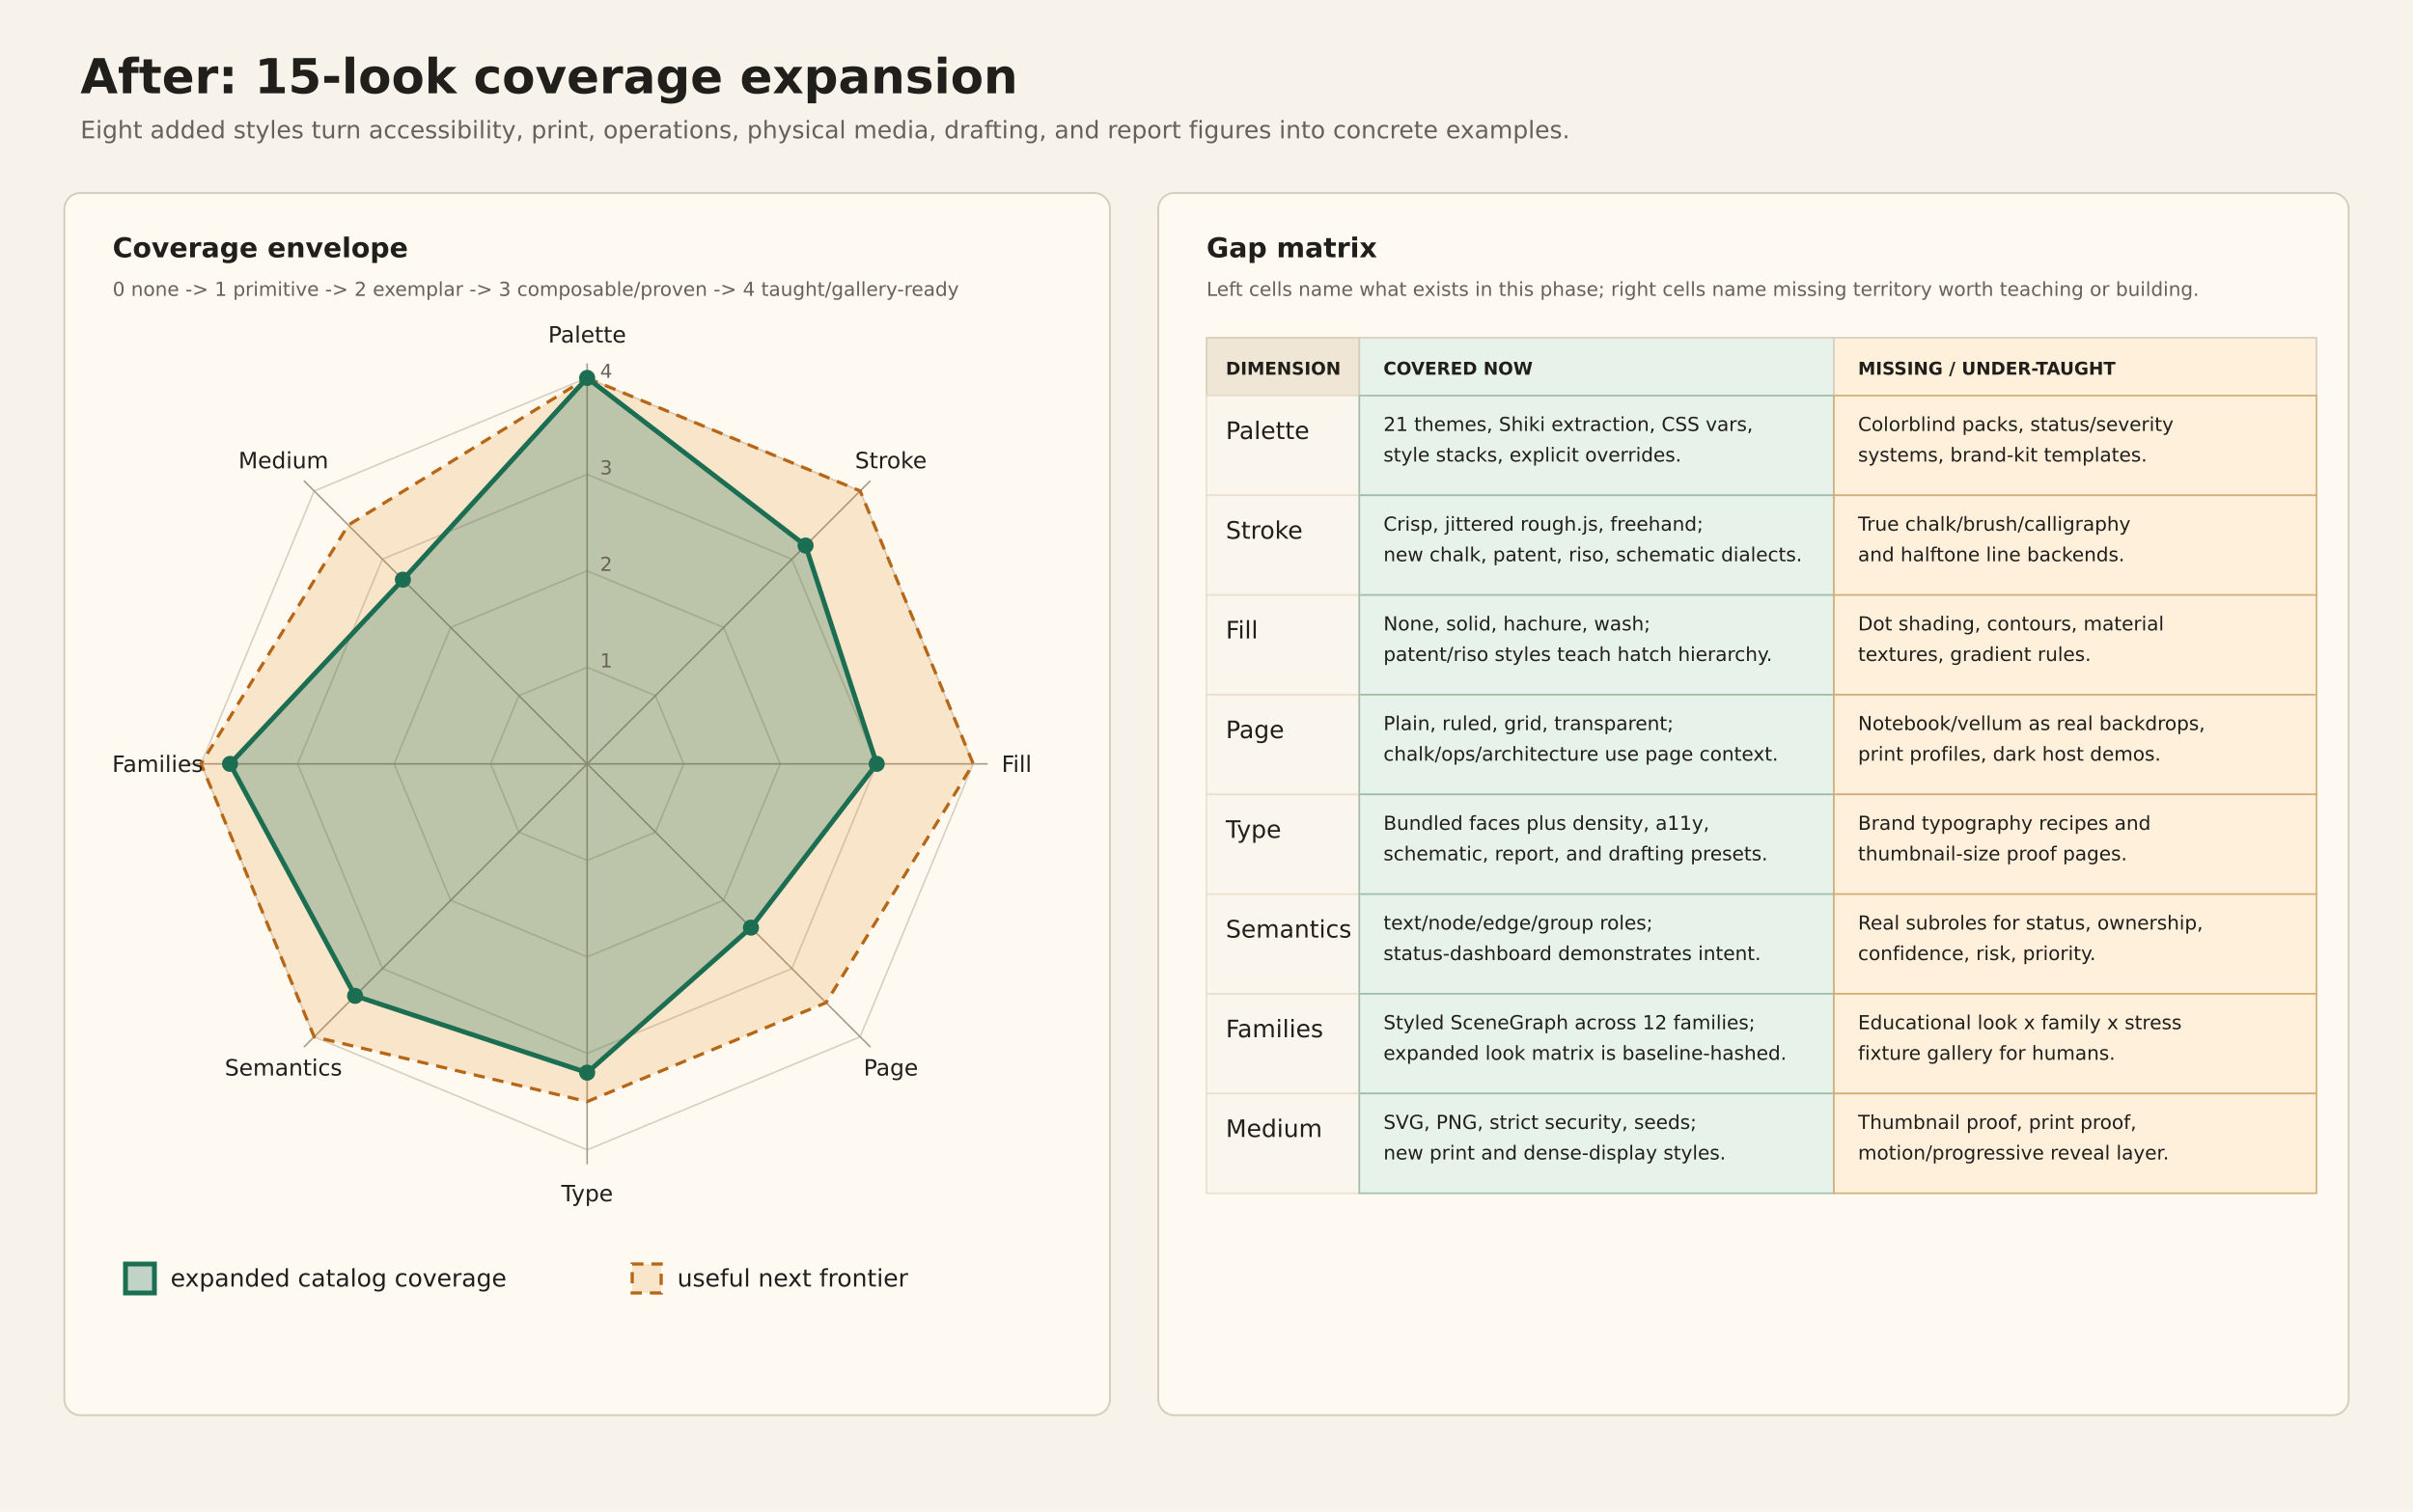
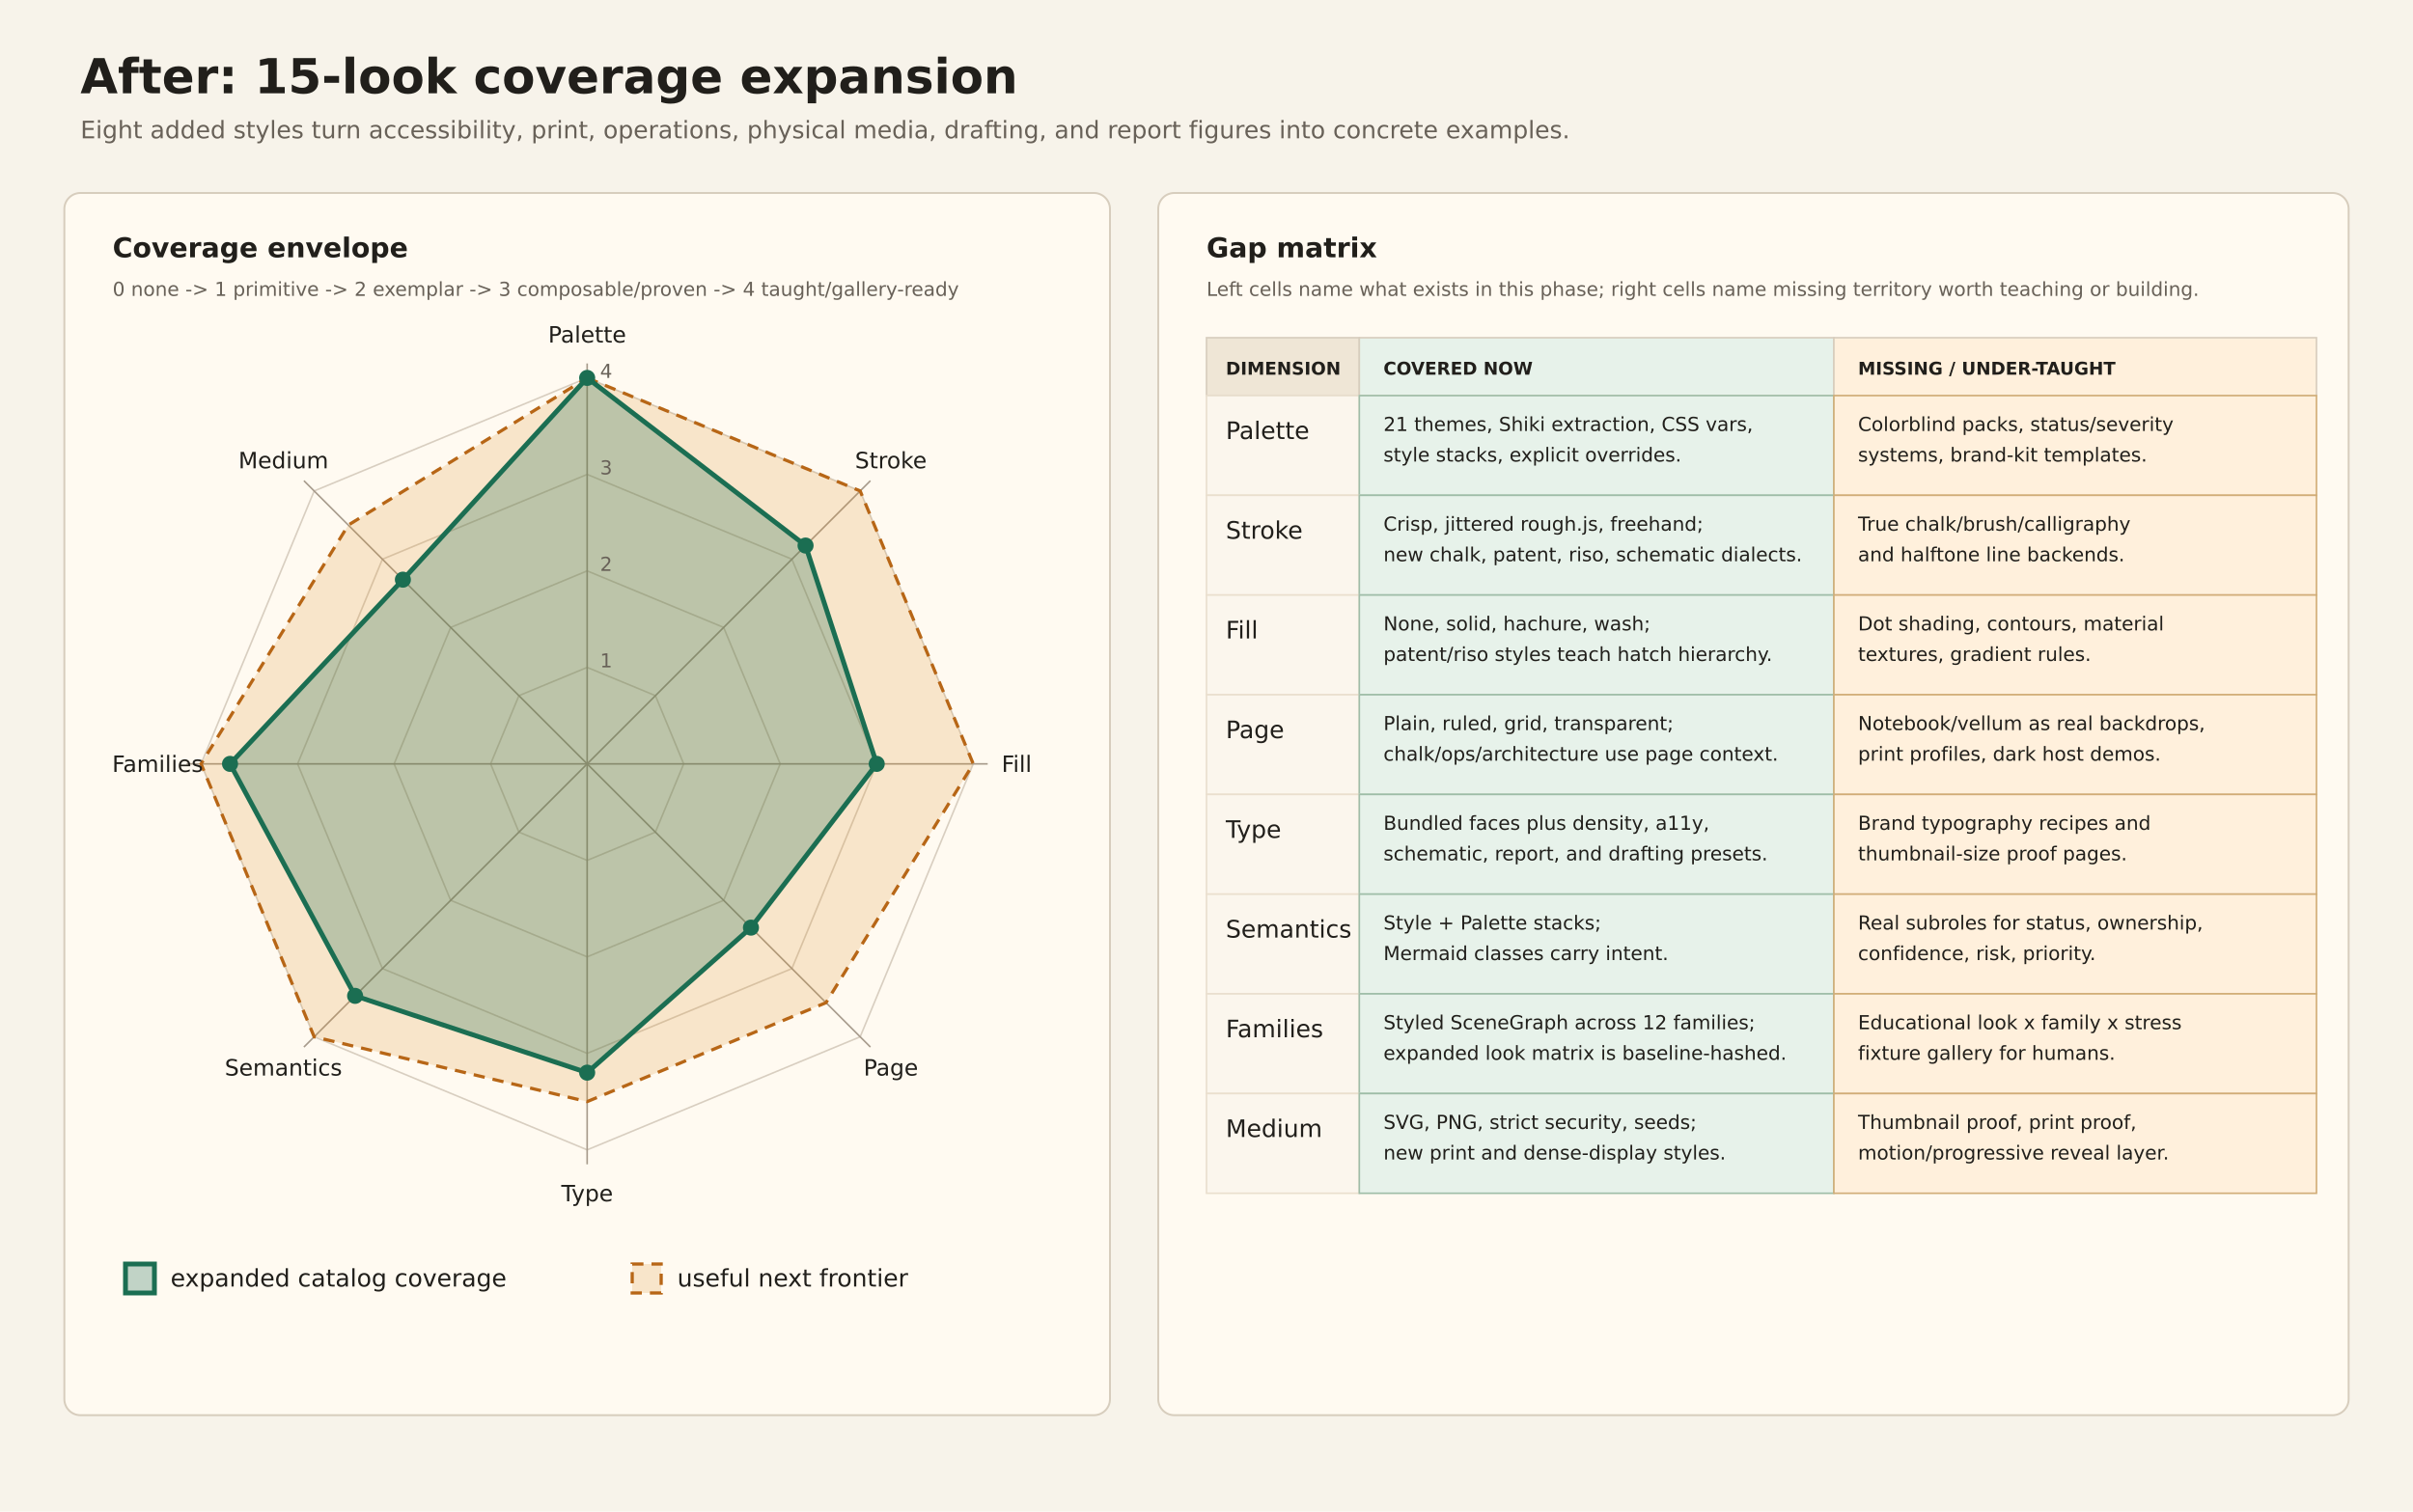
<svg xmlns="http://www.w3.org/2000/svg" viewBox="0 0 1500 940" width="1500" height="940" role="img">
  <rect width="1500" height="940" fill="#f7f3ea" />
  <text x="50" y="58" font-family="DejaVu Sans" font-size="30" font-weight="700" fill="#211f1b">After: 15-look coverage expansion</text>
  <text x="50" y="86" font-family="DejaVu Sans" font-size="15" fill="#686158">Eight added styles turn accessibility, print, operations, physical media, drafting, and report figures into concrete examples.</text>
  <rect x="40" y="120" width="650" height="760" rx="10" fill="#fffaf1" stroke="#d7cdbd" stroke-width="1.2" />
  <rect x="720" y="120" width="740" height="760" rx="10" fill="#fffaf1" stroke="#d7cdbd" stroke-width="1.2" />
  <text x="70" y="160" font-family="DejaVu Sans" font-size="17" font-weight="700" fill="#211f1b">Coverage envelope</text>
  <text x="70" y="184" font-family="DejaVu Sans" font-size="12" fill="#686158">0 none -&gt; 1 primitive -&gt; 2 exemplar -&gt; 3 composable/proven -&gt; 4 taught/gallery-ready</text>
  <g transform="translate(365 475)">
    <polygon points="0.00,-60.00 42.43,-42.43 60.00,0.00 42.43,42.43 0.00,60.00 -42.43,42.43 -60.00,0.00 -42.43,-42.43" fill="none" stroke="#d8cec0" />
    <polygon points="0.00,-120.00 84.85,-84.85 120.00,0.00 84.85,84.85 0.00,120.00 -84.85,84.85 -120.00,0.00 -84.85,-84.85" fill="none" stroke="#d8cec0" />
    <polygon points="0.00,-180.00 127.28,-127.28 180.00,0.00 127.28,127.28 0.00,180.00 -127.28,127.28 -180.00,0.00 -127.28,-127.28" fill="none" stroke="#d8cec0" />
    <polygon points="0.00,-240.00 169.71,-169.71 240.00,0.00 169.71,169.71 0.00,240.00 -169.71,169.71 -240.00,0.00 -169.71,-169.71" fill="none" stroke="#d8cec0" />
    <line x1="0" y1="0" x2="0.00" y2="-249.00" stroke="#a79b8c" stroke-width="1" />
    <line x1="0" y1="0" x2="176.07" y2="-176.07" stroke="#a79b8c" stroke-width="1" />
    <line x1="0" y1="0" x2="249.00" y2="0.00" stroke="#a79b8c" stroke-width="1" />
    <line x1="0" y1="0" x2="176.07" y2="176.07" stroke="#a79b8c" stroke-width="1" />
    <line x1="0" y1="0" x2="0.00" y2="249.00" stroke="#a79b8c" stroke-width="1" />
    <line x1="0" y1="0" x2="-176.07" y2="176.07" stroke="#a79b8c" stroke-width="1" />
    <line x1="0" y1="0" x2="-249.00" y2="0.00" stroke="#a79b8c" stroke-width="1" />
    <line x1="0" y1="0" x2="-176.07" y2="-176.07" stroke="#a79b8c" stroke-width="1" />
    <polygon points="0.00,-240.00 169.71,-169.71 240.00,0.00 148.49,148.49 0.00,210.00 -169.71,169.71 -240.00,0.00 -148.49,-148.49" fill="#d98a2430" stroke="#b76616" stroke-width="2" stroke-dasharray="7 5" />
    <polygon points="0.00,-240.00 135.76,-135.76 180.00,0.00 101.82,101.82 0.00,192.00 -144.25,144.25 -222.00,0.00 -114.55,-114.55" fill="#1b6e5245" stroke="#1b6e52" stroke-width="3" />
    <circle cx="0.00" cy="-240.00" r="5" fill="#1b6e52" />
    <circle cx="135.76" cy="-135.76" r="5" fill="#1b6e52" />
    <circle cx="180.00" cy="0.00" r="5" fill="#1b6e52" />
    <circle cx="101.82" cy="101.82" r="5" fill="#1b6e52" />
    <circle cx="0.00" cy="192.00" r="5" fill="#1b6e52" />
    <circle cx="-144.25" cy="144.25" r="5" fill="#1b6e52" />
    <circle cx="-222.00" cy="0.00" r="5" fill="#1b6e52" />
    <circle cx="-114.55" cy="-114.55" r="5" fill="#1b6e52" />
    <text x="8" y="-60" font-family="DejaVu Sans" font-size="12" fill="#686158">1</text>
    <text x="8" y="-120" font-family="DejaVu Sans" font-size="12" fill="#686158">2</text>
    <text x="8" y="-180" font-family="DejaVu Sans" font-size="12" fill="#686158">3</text>
    <text x="8" y="-240" font-family="DejaVu Sans" font-size="12" fill="#686158">4</text>
  </g>
  <text x="365.0" y="213.0" text-anchor="middle" font-family="DejaVu Sans" font-size="14" fill="#211f1b">Palette</text>
  <text x="553.8" y="291.2" text-anchor="middle" font-family="DejaVu Sans" font-size="14" fill="#211f1b">Stroke</text>
  <text x="632.0" y="480.0" text-anchor="middle" font-family="DejaVu Sans" font-size="14" fill="#211f1b">Fill</text>
  <text x="553.8" y="668.8" text-anchor="middle" font-family="DejaVu Sans" font-size="14" fill="#211f1b">Page</text>
  <text x="365.0" y="747.0" text-anchor="middle" font-family="DejaVu Sans" font-size="14" fill="#211f1b">Type</text>
  <text x="176.2" y="668.8" text-anchor="middle" font-family="DejaVu Sans" font-size="14" fill="#211f1b">Semantics</text>
  <text x="98.0" y="480.0" text-anchor="middle" font-family="DejaVu Sans" font-size="14" fill="#211f1b">Families</text>
  <text x="176.2" y="291.2" text-anchor="middle" font-family="DejaVu Sans" font-size="14" fill="#211f1b">Medium</text>
  <g transform="translate(78 800)">
    <rect x="0" y="-14" width="18" height="18" fill="#1b6e5245" stroke="#1b6e52" stroke-width="3" />
    <text x="28" y="0" font-family="DejaVu Sans" font-size="15" fill="#211f1b">expanded catalog coverage</text>
    <rect x="315" y="-14" width="18" height="18" fill="#d98a2430" stroke="#b76616" stroke-width="2" stroke-dasharray="7 5" />
    <text x="343" y="0" font-family="DejaVu Sans" font-size="15" fill="#211f1b">useful next frontier</text>
  </g>
  <text x="750" y="160" font-family="DejaVu Sans" font-size="17" font-weight="700" fill="#211f1b">Gap matrix</text>
  <text x="750" y="184" font-family="DejaVu Sans" font-size="12" fill="#686158">Left cells name what exists in this phase; right cells name missing territory worth teaching or building.</text>
  <g transform="translate(750 210)">
    <rect x="0" y="0" width="95" height="36" fill="#efe6d6" stroke="#d7cdbd" />
    <rect x="95" y="0" width="295" height="36" fill="#e7f2ea" stroke="#d7cdbd" />
    <rect x="390" y="0" width="300" height="36" fill="#fff0dc" stroke="#d7cdbd" />
    <text x="12" y="23" font-family="DejaVu Sans" font-size="11" font-weight="700" fill="#211f1b">DIMENSION</text>
    <text x="110" y="23" font-family="DejaVu Sans" font-size="11" font-weight="700" fill="#211f1b">COVERED NOW</text>
    <text x="405" y="23" font-family="DejaVu Sans" font-size="11" font-weight="700" fill="#211f1b">MISSING / UNDER-TAUGHT</text>
  </g>
  <g transform="translate(750 246)">
    <rect x="0" y="0" width="95" height="62" fill="#fbf6ed" stroke="#eadfce" />
    <rect x="95" y="0" width="295" height="62" fill="#e7f2ea" stroke="#9fbda8" />
    <rect x="390" y="0" width="300" height="62" fill="#fff0dc" stroke="#d1ad78" />
    <text x="12" y="27" font-family="DejaVu Sans" font-size="15" fill="#211f1b">Palette</text>
    <text x="110" y="22" font-family="DejaVu Sans" font-size="12" fill="#211f1b">21 themes, Shiki extraction, CSS vars,</text>
    <text x="110" y="41" font-family="DejaVu Sans" font-size="12" fill="#211f1b">style stacks, explicit overrides.</text>
    <text x="405" y="22" font-family="DejaVu Sans" font-size="12" fill="#211f1b">Colorblind packs, status/severity</text>
    <text x="405" y="41" font-family="DejaVu Sans" font-size="12" fill="#211f1b">systems, brand-kit templates.</text>
  </g>
  <g transform="translate(750 308)">
    <rect x="0" y="0" width="95" height="62" fill="#fbf6ed" stroke="#eadfce" />
    <rect x="95" y="0" width="295" height="62" fill="#e7f2ea" stroke="#9fbda8" />
    <rect x="390" y="0" width="300" height="62" fill="#fff0dc" stroke="#d1ad78" />
    <text x="12" y="27" font-family="DejaVu Sans" font-size="15" fill="#211f1b">Stroke</text>
    <text x="110" y="22" font-family="DejaVu Sans" font-size="12" fill="#211f1b">Crisp, jittered rough.js, freehand;</text>
    <text x="110" y="41" font-family="DejaVu Sans" font-size="12" fill="#211f1b">new chalk, patent, riso, schematic dialects.</text>
    <text x="405" y="22" font-family="DejaVu Sans" font-size="12" fill="#211f1b">True chalk/brush/calligraphy</text>
    <text x="405" y="41" font-family="DejaVu Sans" font-size="12" fill="#211f1b">and halftone line backends.</text>
  </g>
  <g transform="translate(750 370)">
    <rect x="0" y="0" width="95" height="62" fill="#fbf6ed" stroke="#eadfce" />
    <rect x="95" y="0" width="295" height="62" fill="#e7f2ea" stroke="#9fbda8" />
    <rect x="390" y="0" width="300" height="62" fill="#fff0dc" stroke="#d1ad78" />
    <text x="12" y="27" font-family="DejaVu Sans" font-size="15" fill="#211f1b">Fill</text>
    <text x="110" y="22" font-family="DejaVu Sans" font-size="12" fill="#211f1b">None, solid, hachure, wash;</text>
    <text x="110" y="41" font-family="DejaVu Sans" font-size="12" fill="#211f1b">patent/riso styles teach hatch hierarchy.</text>
    <text x="405" y="22" font-family="DejaVu Sans" font-size="12" fill="#211f1b">Dot shading, contours, material</text>
    <text x="405" y="41" font-family="DejaVu Sans" font-size="12" fill="#211f1b">textures, gradient rules.</text>
  </g>
  <g transform="translate(750 432)">
    <rect x="0" y="0" width="95" height="62" fill="#fbf6ed" stroke="#eadfce" />
    <rect x="95" y="0" width="295" height="62" fill="#e7f2ea" stroke="#9fbda8" />
    <rect x="390" y="0" width="300" height="62" fill="#fff0dc" stroke="#d1ad78" />
    <text x="12" y="27" font-family="DejaVu Sans" font-size="15" fill="#211f1b">Page</text>
    <text x="110" y="22" font-family="DejaVu Sans" font-size="12" fill="#211f1b">Plain, ruled, grid, transparent;</text>
    <text x="110" y="41" font-family="DejaVu Sans" font-size="12" fill="#211f1b">chalk/ops/architecture use page context.</text>
    <text x="405" y="22" font-family="DejaVu Sans" font-size="12" fill="#211f1b">Notebook/vellum as real backdrops,</text>
    <text x="405" y="41" font-family="DejaVu Sans" font-size="12" fill="#211f1b">print profiles, dark host demos.</text>
  </g>
  <g transform="translate(750 494)">
    <rect x="0" y="0" width="95" height="62" fill="#fbf6ed" stroke="#eadfce" />
    <rect x="95" y="0" width="295" height="62" fill="#e7f2ea" stroke="#9fbda8" />
    <rect x="390" y="0" width="300" height="62" fill="#fff0dc" stroke="#d1ad78" />
    <text x="12" y="27" font-family="DejaVu Sans" font-size="15" fill="#211f1b">Type</text>
    <text x="110" y="22" font-family="DejaVu Sans" font-size="12" fill="#211f1b">Bundled faces plus density, a11y,</text>
    <text x="110" y="41" font-family="DejaVu Sans" font-size="12" fill="#211f1b">schematic, report, and drafting presets.</text>
    <text x="405" y="22" font-family="DejaVu Sans" font-size="12" fill="#211f1b">Brand typography recipes and</text>
    <text x="405" y="41" font-family="DejaVu Sans" font-size="12" fill="#211f1b">thumbnail-size proof pages.</text>
  </g>
  <g transform="translate(750 556)">
    <rect x="0" y="0" width="95" height="62" fill="#fbf6ed" stroke="#eadfce" />
    <rect x="95" y="0" width="295" height="62" fill="#e7f2ea" stroke="#9fbda8" />
    <rect x="390" y="0" width="300" height="62" fill="#fff0dc" stroke="#d1ad78" />
    <text x="12" y="27" font-family="DejaVu Sans" font-size="15" fill="#211f1b">Semantics</text>
-     <text x="110" y="22" font-family="DejaVu Sans" font-size="12" fill="#211f1b">text/node/edge/group roles;</text>
-     <text x="110" y="41" font-family="DejaVu Sans" font-size="12" fill="#211f1b">status-dashboard demonstrates intent.</text>
+     <text x="110" y="22" font-family="DejaVu Sans" font-size="12" fill="#211f1b">Style + Palette stacks;</text>
+     <text x="110" y="41" font-family="DejaVu Sans" font-size="12" fill="#211f1b">Mermaid classes carry intent.</text>
    <text x="405" y="22" font-family="DejaVu Sans" font-size="12" fill="#211f1b">Real subroles for status, ownership,</text>
    <text x="405" y="41" font-family="DejaVu Sans" font-size="12" fill="#211f1b">confidence, risk, priority.</text>
  </g>
  <g transform="translate(750 618)">
    <rect x="0" y="0" width="95" height="62" fill="#fbf6ed" stroke="#eadfce" />
    <rect x="95" y="0" width="295" height="62" fill="#e7f2ea" stroke="#9fbda8" />
    <rect x="390" y="0" width="300" height="62" fill="#fff0dc" stroke="#d1ad78" />
    <text x="12" y="27" font-family="DejaVu Sans" font-size="15" fill="#211f1b">Families</text>
    <text x="110" y="22" font-family="DejaVu Sans" font-size="12" fill="#211f1b">Styled SceneGraph across 12 families;</text>
    <text x="110" y="41" font-family="DejaVu Sans" font-size="12" fill="#211f1b">expanded look matrix is baseline-hashed.</text>
    <text x="405" y="22" font-family="DejaVu Sans" font-size="12" fill="#211f1b">Educational look x family x stress</text>
    <text x="405" y="41" font-family="DejaVu Sans" font-size="12" fill="#211f1b">fixture gallery for humans.</text>
  </g>
  <g transform="translate(750 680)">
    <rect x="0" y="0" width="95" height="62" fill="#fbf6ed" stroke="#eadfce" />
    <rect x="95" y="0" width="295" height="62" fill="#e7f2ea" stroke="#9fbda8" />
    <rect x="390" y="0" width="300" height="62" fill="#fff0dc" stroke="#d1ad78" />
    <text x="12" y="27" font-family="DejaVu Sans" font-size="15" fill="#211f1b">Medium</text>
    <text x="110" y="22" font-family="DejaVu Sans" font-size="12" fill="#211f1b">SVG, PNG, strict security, seeds;</text>
    <text x="110" y="41" font-family="DejaVu Sans" font-size="12" fill="#211f1b">new print and dense-display styles.</text>
    <text x="405" y="22" font-family="DejaVu Sans" font-size="12" fill="#211f1b">Thumbnail proof, print proof,</text>
    <text x="405" y="41" font-family="DejaVu Sans" font-size="12" fill="#211f1b">motion/progressive reveal layer.</text>
  </g>
</svg>
